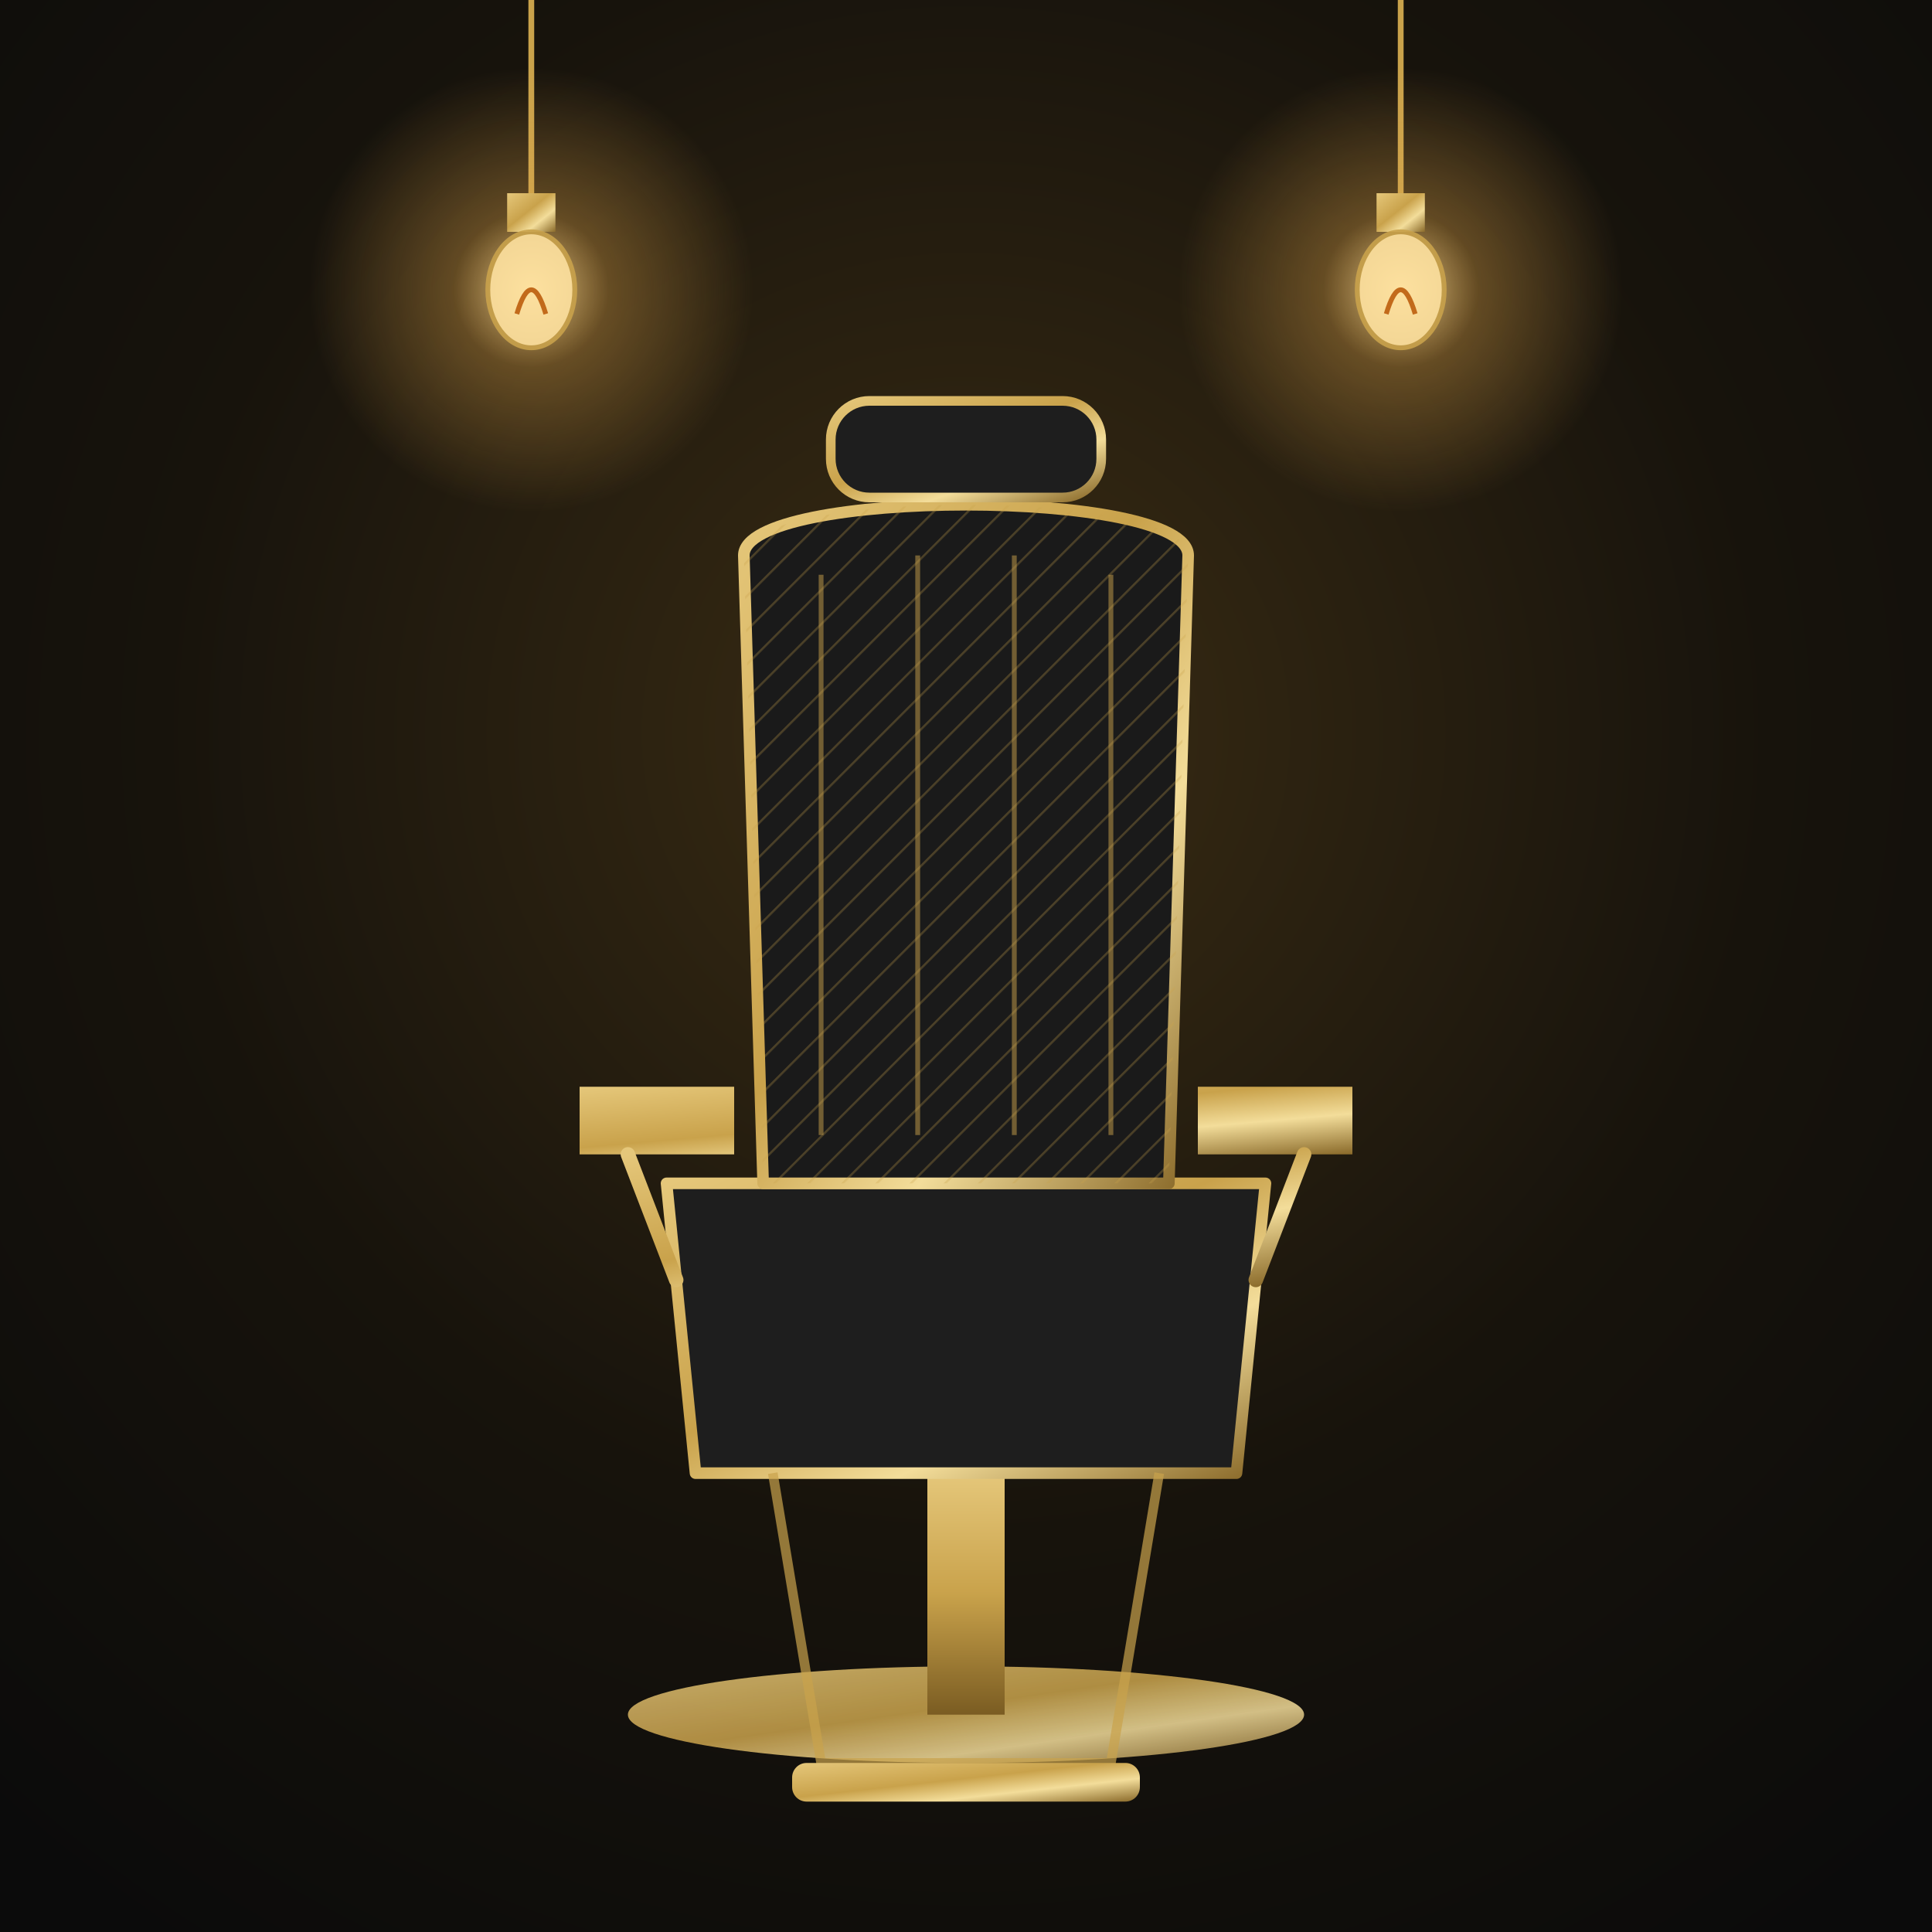
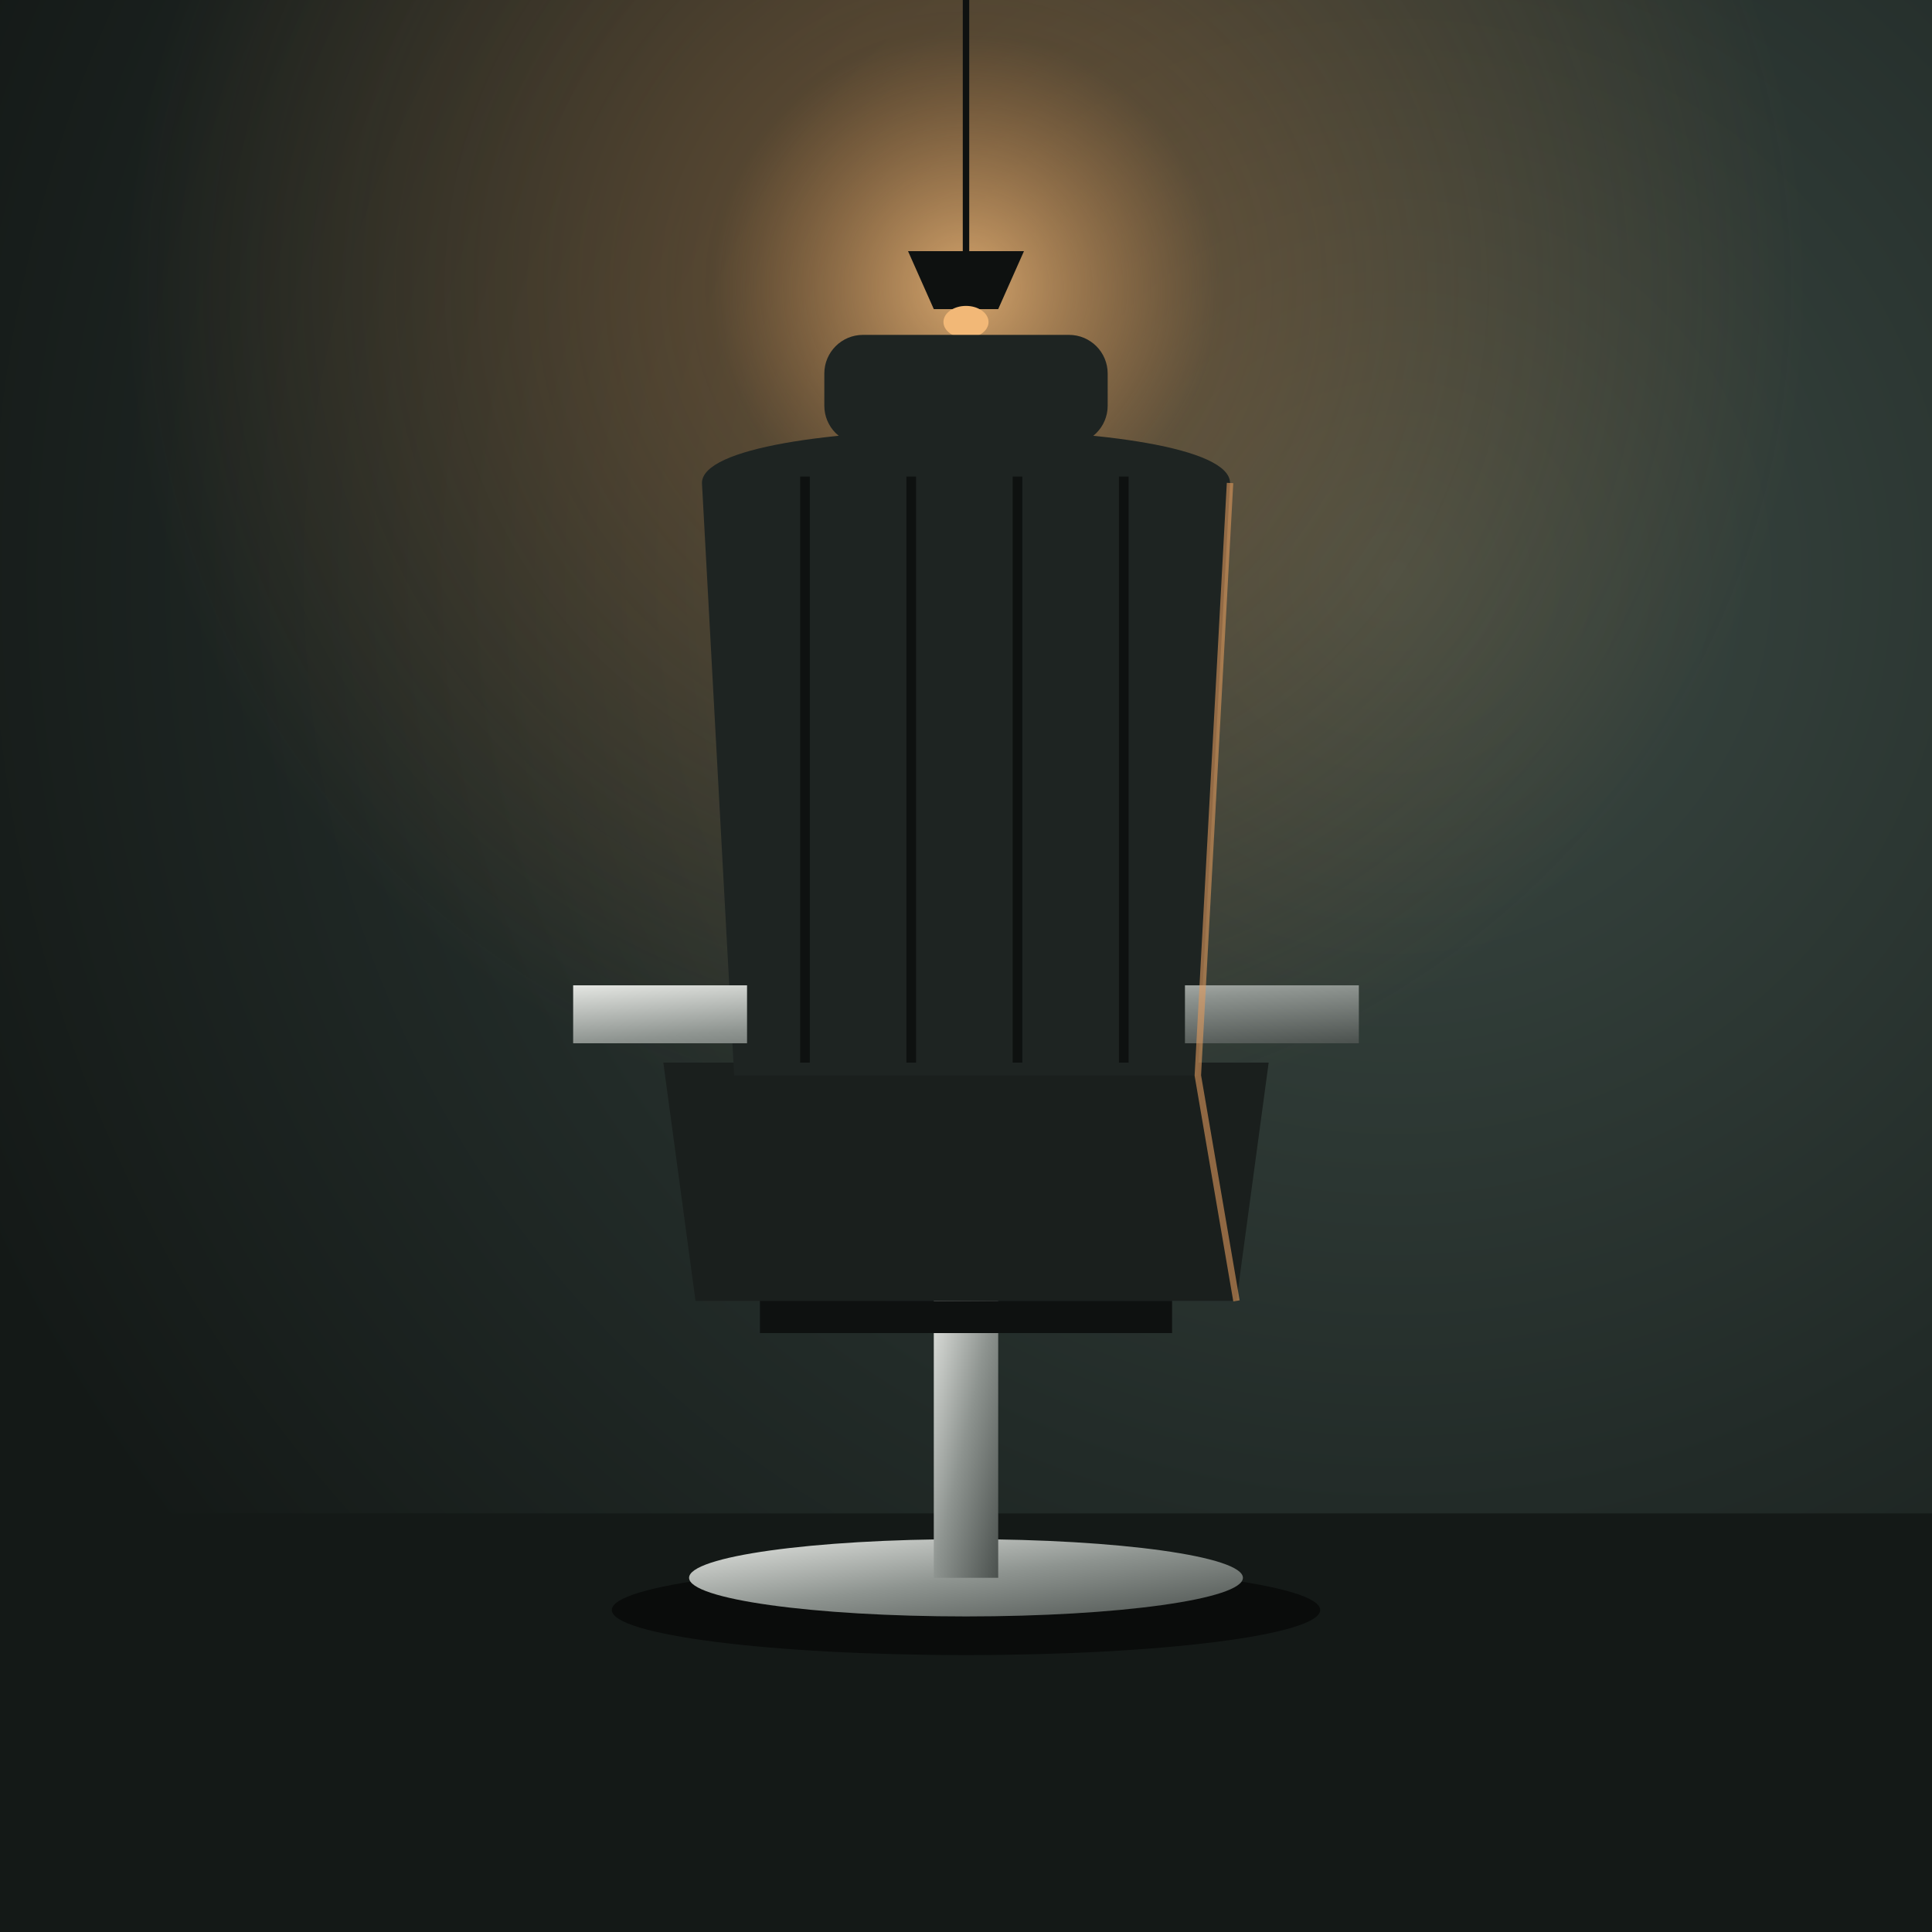
- <svg xmlns="http://www.w3.org/2000/svg" viewBox="0 0 400 400" role="img">
+ <svg xmlns="http://www.w3.org/2000/svg" viewBox="0 0 600 600" role="img">
  <defs>
-     <linearGradient id="gold" x1="0" y1="0" x2="1" y2="1">
-       <stop offset="0" stop-color="#E5C77A" />
-       <stop offset=".45" stop-color="#C9A24B" />
-       <stop offset=".7" stop-color="#F3DD9A" />
-       <stop offset="1" stop-color="#8A6A2A" />
+     <linearGradient id="g1skin" x1="0" y1="0" x2="1" y2="0">
+       <stop offset="0" stop-color="#171413" />
+       <stop offset=".6" stop-color="#2E2521" />
+       <stop offset=".9" stop-color="#5E4739" />
+       <stop offset="1" stop-color="#8A6448" />
    </linearGradient>
-     <linearGradient id="goldv" x1="0" y1="0" x2="0" y2="1">
-       <stop offset="0" stop-color="#E5C77A" />
-       <stop offset=".5" stop-color="#C9A24B" />
-       <stop offset="1" stop-color="#7A5C22" />
+     <linearGradient id="g1neck" x1="0" y1="0" x2="1" y2="0">
+       <stop offset="0" stop-color="#100E0D" />
+       <stop offset="1" stop-color="#2A221E" />
    </linearGradient>
-     <radialGradient id="glow" cx=".5" cy=".38" r=".75">
-       <stop offset="0" stop-color="#3B2D14" />
-       <stop offset=".55" stop-color="#17130C" />
-       <stop offset="1" stop-color="#0B0B0B" />
+     <linearGradient id="g1hair" x1="0" y1="0" x2="1" y2="1">
+       <stop offset="0" stop-color="#090807" />
+       <stop offset=".7" stop-color="#16110E" />
+       <stop offset="1" stop-color="#2A1D15" />
+     </linearGradient>
+     <linearGradient id="g1coat" x1="0" y1="0" x2="1" y2="0">
+       <stop offset="0" stop-color="#0E1211" />
+       <stop offset=".6" stop-color="#1A2120" />
+       <stop offset="1" stop-color="#2C3633" />
+     </linearGradient>
+     <linearGradient id="g1hat" x1="0" y1="0" x2="1" y2="0">
+       <stop offset="0" stop-color="#1A1E1C" />
+       <stop offset="1" stop-color="#3E4541" />
+     </linearGradient>
+     <linearGradient id="g1steel" x1="0" y1="0" x2="1" y2="1">
+       <stop offset="0" stop-color="#E4E6E2" />
+       <stop offset=".5" stop-color="#8E9490" />
+       <stop offset="1" stop-color="#4B514E" />
+     </linearGradient>
+     <radialGradient id="g1glow" cx=".72" cy=".3" r=".8">
+       <stop offset="0" stop-color="#3C4A44" />
+       <stop offset=".6" stop-color="#222B28" />
+       <stop offset="1" stop-color="#141917" />
    </radialGradient>
-     <radialGradient id="bulb" cx=".5" cy=".5" r=".5">
-       <stop offset="0" stop-color="#FFE7A8" stop-opacity=".9" />
-       <stop offset=".35" stop-color="#E5A94B" stop-opacity=".35" />
-       <stop offset="1" stop-color="#E5A94B" stop-opacity="0" />
+     <radialGradient id="g1lamp" cx=".5" cy=".5" r=".5">
+       <stop offset="0" stop-color="#F2B877" stop-opacity=".85" />
+       <stop offset=".3" stop-color="#C0773A" stop-opacity=".3" />
+       <stop offset="1" stop-color="#C0773A" stop-opacity="0" />
    </radialGradient>
-     <pattern id="hatch" width="5" height="5" patternUnits="userSpaceOnUse" patternTransform="rotate(45)">
-       <line x1="0" y1="0" x2="0" y2="5" stroke="#C9A24B" stroke-width=".9" opacity=".55" />
+     <pattern id="g1tweed" width="10" height="10" patternUnits="userSpaceOnUse">
+       <path d="M0 0 L5 5 L0 10 M5 0 L10 5 L5 10" fill="none" stroke="#6A706B" stroke-width="1" opacity=".55" />
    </pattern>
-     <pattern id="hatchd" width="3.2" height="3.2" patternUnits="userSpaceOnUse" patternTransform="rotate(-35)">
-       <line x1="0" y1="0" x2="0" y2="3.2" stroke="#C9A24B" stroke-width=".8" opacity=".5" />
+     <pattern id="g1pin" width="11" height="11" patternUnits="userSpaceOnUse">
+       <line x1="1" y1="0" x2="1" y2="11" stroke="#59625D" stroke-width=".8" opacity=".7" />
    </pattern>
-     <pattern id="pin" width="9" height="9" patternUnits="userSpaceOnUse">
-       <rect width="9" height="9" fill="#121212" />
-       <line x1="1" y1="0" x2="1" y2="9" stroke="#C9A24B" stroke-width=".7" opacity=".55" />
+     <pattern id="g1stub" width="5" height="5" patternUnits="userSpaceOnUse">
+       <circle cx="2" cy="2" r=".9" fill="#050404" opacity=".8" />
    </pattern>
-     <pattern id="dots" width="4" height="4" patternUnits="userSpaceOnUse">
-       <circle cx="2" cy="2" r=".7" fill="#C9A24B" opacity=".55" />
-     </pattern>
+     <clipPath id="g1front">
+       <rect x="355" y="0" width="300" height="800" />
+     </clipPath>
  </defs>
-   <rect width="400" height="400" fill="url(#glow)" />
-   <line x1="110" y1="0" x2="110" y2="44" stroke="#C9A24B" stroke-width="1.2" />
-   <circle cx="110" cy="60" r="46" fill="url(#bulb)" />
-   <rect x="105" y="40" width="10" height="8" fill="url(#gold)" />
-   <ellipse cx="110" cy="60" rx="9" ry="12" fill="#FFE2A0" opacity=".9" stroke="#C9A24B" stroke-width="1" />
-   <path d="M107 65 q3 -10 6 0" fill="none" stroke="#C26A1B" stroke-width="1" />
-   <line x1="290" y1="0" x2="290" y2="44" stroke="#C9A24B" stroke-width="1.2" />
-   <circle cx="290" cy="60" r="46" fill="url(#bulb)" />
-   <rect x="285" y="40" width="10" height="8" fill="url(#gold)" />
-   <ellipse cx="290" cy="60" rx="9" ry="12" fill="#FFE2A0" opacity=".9" stroke="#C9A24B" stroke-width="1" />
-   <path d="M287 65 q3 -10 6 0" fill="none" stroke="#C26A1B" stroke-width="1" />
-   <g transform="translate(200 205) scale(1)">
-     <ellipse cx="0" cy="150" rx="70" ry="10" fill="url(#gold)" opacity=".85" />
-     <rect x="-8" y="100" width="16" height="50" fill="url(#goldv)" />
-     <path d="M-62 40 L62 40 L56 100 L-56 100 Z" fill="#1E1E1E" stroke="url(#gold)" stroke-width="2.4" stroke-linejoin="round" stroke-linecap="round" />
-     <path d="M-46 -90 C-46 -104 46 -104 46 -90 L42 40 L-42 40 Z" fill="#1A1A1A" stroke="url(#gold)" stroke-width="2.4" stroke-linejoin="round" stroke-linecap="round" />
-     <path d="M-46 -90 C-46 -104 46 -104 46 -90 L42 40 L-42 40 Z" fill="url(#hatch)" opacity=".5" />
-     <path d="M-30 -86 L-30 30 M-10 -90 L-10 30 M10 -90 L10 30 M30 -86 L30 30" stroke="#C9A24B" stroke-width="1" opacity=".5" />
-     <rect x="-28" y="-122" width="56" height="20" rx="8" fill="#1E1E1E" stroke="url(#gold)" stroke-width="2" stroke-linejoin="round" stroke-linecap="round" />
-     <path d="M-80 20 L-48 20 L-48 34 L-80 34 Z M48 20 L80 20 L80 34 L48 34 Z" fill="url(#gold)" />
-     <path d="M-70 34 L-60 60 M70 34 L60 60" stroke="url(#gold)" stroke-width="3" stroke-linejoin="round" stroke-linecap="round" />
-     <path d="M-40 100 L-30 160 L30 160 L40 100" fill="none" stroke="#C9A24B" stroke-width="2" opacity=".7" />
-     <rect x="-36" y="160" width="72" height="8" rx="3" fill="url(#gold)" />
-   </g>
+   <rect width="600" height="600" fill="url(#g1glow)" />
+   <circle cx="300" cy="90" r="260" fill="url(#g1lamp)" />
+   <line x1="300" y1="0" x2="300" y2="78" stroke="#0E1110" stroke-width="2" />
+   <path d="M282 78 L318 78 L310 96 L290 96 Z" fill="#0E1110" />
+   <ellipse cx="300" cy="100" rx="7" ry="5" fill="#F2B877" />
+   <rect x="0" y="470" width="600" height="130" fill="#141917" />
+   <ellipse cx="300" cy="500" rx="110" ry="14" fill="#0A0C0B" />
+   <ellipse cx="300" cy="490" rx="86" ry="12" fill="url(#g1steel)" />
+   <rect x="290" y="400" width="20" height="90" fill="url(#g1steel)" />
+   <path d="M206 330 L394 330 L384 404 L216 404 Z" fill="#1A1F1D" />
+   <path d="M218 150 C218 128 382 128 382 150 L372 334 L228 334 Z" fill="#1E2422" />
+   <line x1="250" y1="148" x2="250" y2="330" stroke="#0E1110" stroke-width="3" />
+   <line x1="283" y1="148" x2="283" y2="330" stroke="#0E1110" stroke-width="3" />
+   <line x1="316" y1="148" x2="316" y2="330" stroke="#0E1110" stroke-width="3" />
+   <line x1="349" y1="148" x2="349" y2="330" stroke="#0E1110" stroke-width="3" />
+   <rect x="256" y="104" width="88" height="34" rx="12" fill="#1E2422" />
+   <path d="M178 306 L232 306 L232 324 L178 324 Z M368 306 L422 306 L422 324 L368 324 Z" fill="url(#g1steel)" />
+   <path d="M382 150 L372 334 L384 404" fill="none" stroke="#E09A5C" stroke-width="2" opacity=".6" />
+   <rect x="236" y="404" width="128" height="10" fill="#0E1110" />
</svg>
